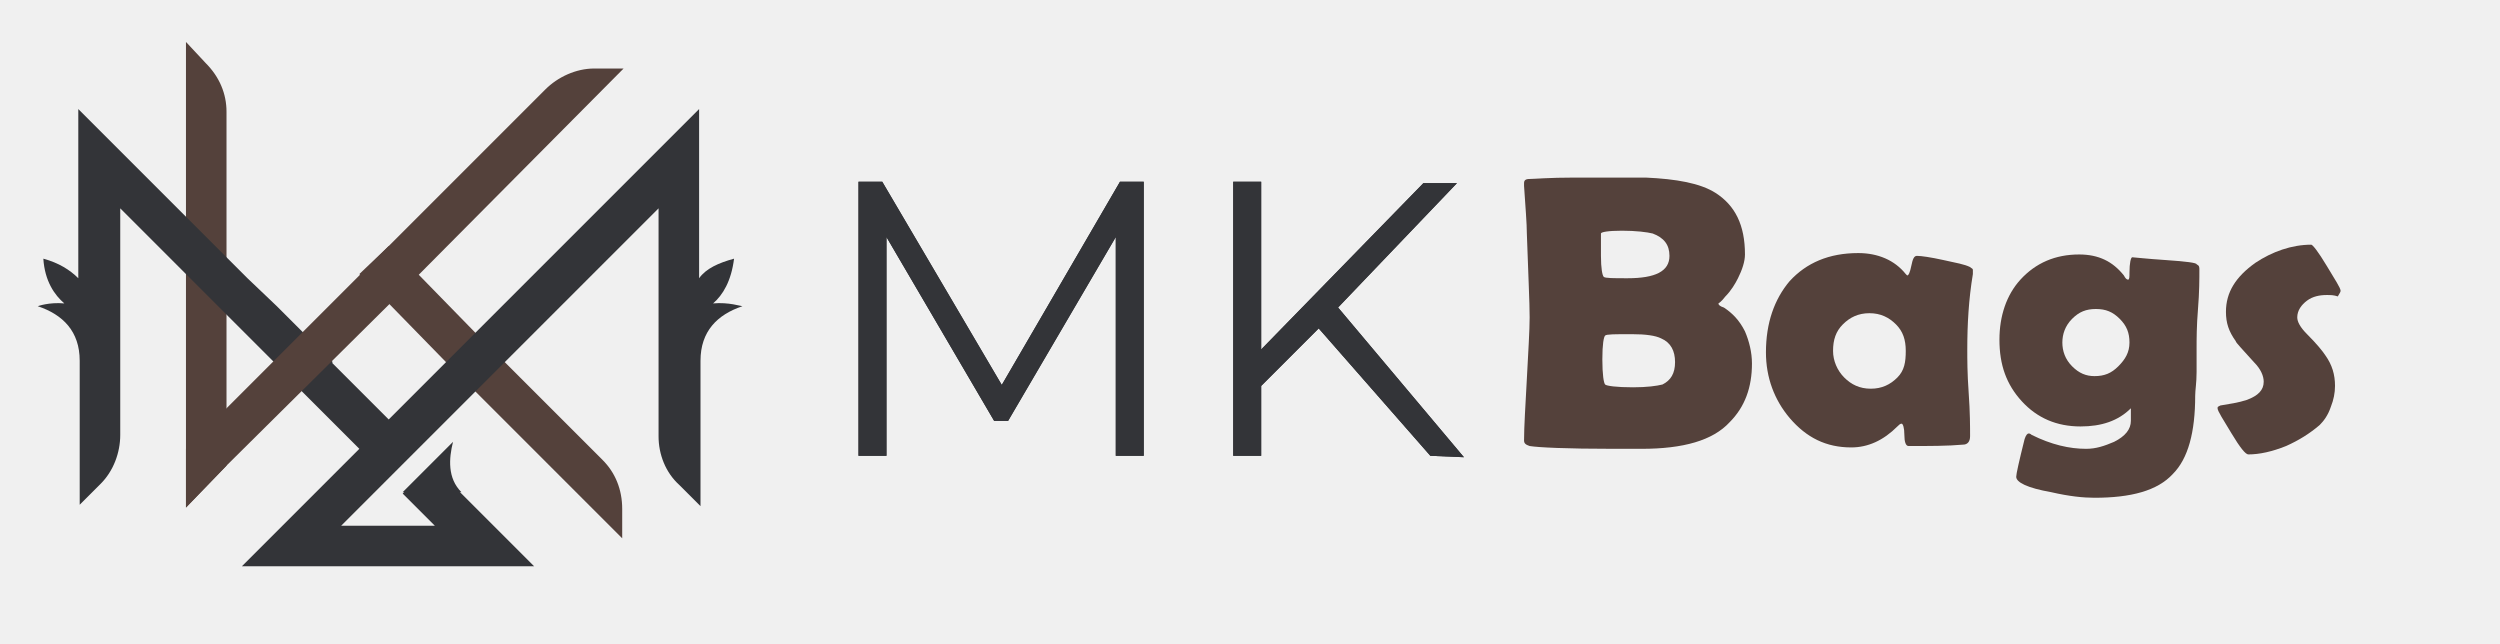
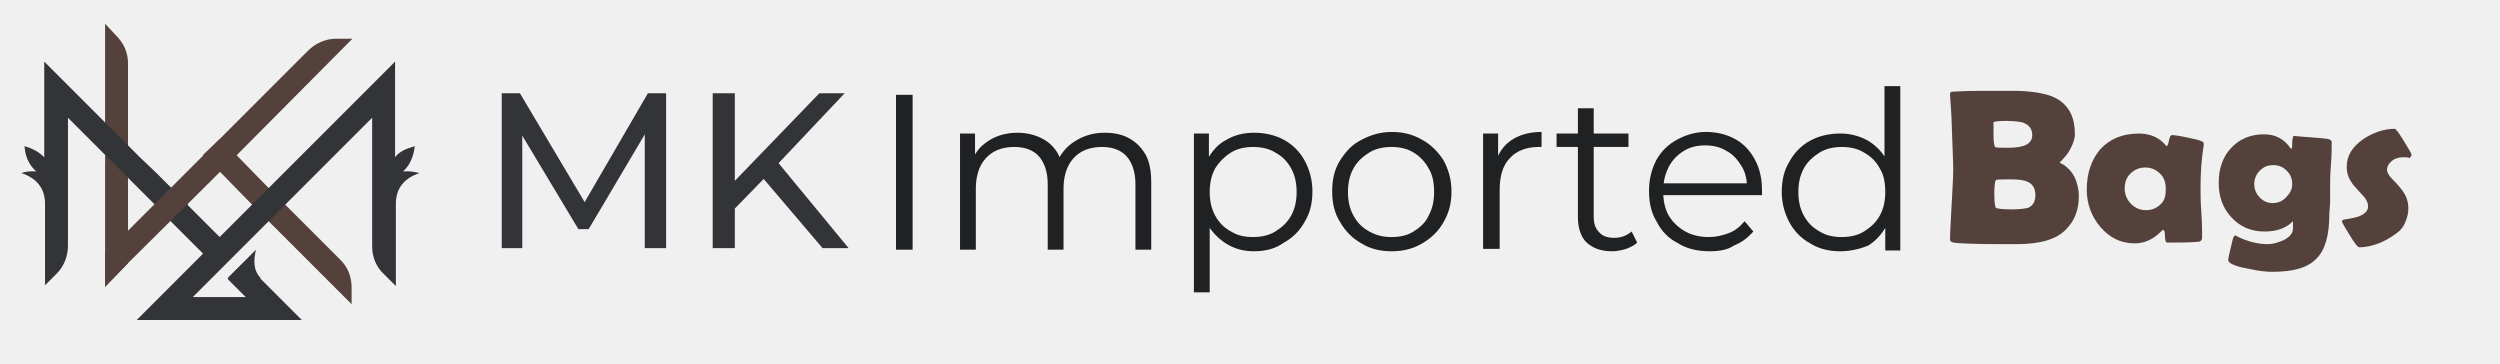
- <svg xmlns="http://www.w3.org/2000/svg" version="1.1" id="Layer_1" x="0px" y="0px" viewBox="0 0 178.8 46" style="enable-background:new 0 0 178.8 46;" xml:space="preserve">
+ <svg xmlns="http://www.w3.org/2000/svg" version="1.1" id="Layer_1" x="0px" y="0px" viewBox="0 0 316.4 46" style="enable-background:new 0 0 316.4 46;" xml:space="preserve">
  <style type="text/css">
	.st0{display:none;}
	.st1{display:inline;}
	.st2{fill:#FFFFFF;}
- 	.st3{fill:#333438;}
- 	.st4{fill:#54413B;}
- 	.st5{fill:#F3F7FF;}
+ 	.st3{fill:#54413B;}
+ 	.st4{fill:#202123;}
+ 	.st5{fill:#333438;}
+ 	.st6{fill:#F3F7FF;}
</style>
  <g id="BACKGROUND">
</g>
  <g id="OBJECTS" class="st0">
    <g class="st1">
      <g>
        <g>
          <polygon class="st2" points="77.4,-25.3 75.3,-23.3 73.2,-25.3 69.1,-29.5 67,-31.5 69.1,-33.6 71.2,-31.5 75.3,-27.4     " />
          <path class="st2" d="M85.8-14.8v2.1L74.3-24.2l0,0l2.1-2.1l0,0l8,8C85.3-17.4,85.8-16.1,85.8-14.8z" />
        </g>
        <path class="st2" d="M57.5-43.2v25.3L54.6-15v-33.2l1.5,1.5C57-45.7,57.5-44.5,57.5-43.2z" />
        <path class="st2" d="M74.3-16h-4.2l2.1-2.1l1.5-1.5C73.4-18.4,73.3-17,74.3-16z" />
        <polygon class="st2" points="69.1,-17.1 68.3,-16.3 68.3,-16.3    " />
        <path class="st2" d="M92.3-29.5c0.7-0.6,1.3-1.6,1.5-3.2c-1.1,0.3-2,0.7-2.5,1.4v-12.1L79.2-31.3l-2.1,2.1l-1.8,1.8l-2.1,2.1     l-4.1,4.1l-5.3-5.3l-2.1,2.1l5.3,5.3l-8.4,8.4h20.9L74.3-16l-2.1-2.1L70.1-16l2.3,2.3h-6.7l2.6-2.6l0.8-0.8l2.1-2.1L73-21     l2.3-2.3l2.1-2.1l1.8-1.8l2.1-2.1l7-7V-20c0,1.3,0.5,2.6,1.5,3.5l1.5,1.5v-10.4c0-2.1,1.2-3.3,3-3.9     C94.3-29.3,93.4-29.6,92.3-29.5z" />
        <path class="st2" d="M61.1-29.2L59-31.3L46.9-43.4v12.1c-0.6-0.6-1.4-1.1-2.5-1.4c0.1,1.6,0.8,2.6,1.5,3.2c-1.1-0.1-2,0.2-2,0.2     c1.8,0.6,3,1.8,3,3.9v10.3l1.5-1.5c0.9-0.9,1.4-2.2,1.4-3.5v-16.2l7.1,7.1l2.1,2.1l3.9,3.9l2.1-2.1L61.1-29.2z" />
        <g>
          <g>
-             <path class="st2" d="M85.9-46.3L71.2-31.5l-2.1,2.1L57.5-17.9L54.6-15v-4.2l2.9-2.9l9.5-9.5l2.1-2.1l11.2-11.1       c0.9-0.9,2.1-1.5,3.5-1.5H85.9z" />
+             <path class="st2" d="M85.9-46.3L71.2-31.5l-2.1,2.1L57.5-17.9L54.6-15v-4.2l2.9-2.9l9.5-9.5l2.1-2.1l11.2-11.1       c0.9-0.9,2.1-1.5,3.5-1.5C83.8-46.3,85.9-46.3,85.9-46.3z" />
          </g>
        </g>
      </g>
    </g>
  </g>
  <g id="Layer_3">
    <g>
      <g>
        <g>
-           <path class="st3" d="M61.4,32.6V13h1.7l9,15.3h-0.9L80.1,13h1.7v19.6h-2V16.1h0.5l-8.2,14h-1l-8.2-14h0.5v16.5H61.4z" />
-           <path class="st3" d="M88.2,32.6V13h2v19.6H88.2z M90,27.8l-0.1-2.5l11.9-12.2h2.4l-8.7,9.1l-1.2,1.3L90,27.8z M102.3,32.6      l-8.5-9.7l1.4-1.5l9.5,11.3L102.3,32.6L102.3,32.6z" />
-         </g>
-         <g>
-           <path class="st3" d="M61.4,32.6V13h1.7l9,15.3h-0.9L80.1,13h1.7v19.6h-2V16.1h0.5l-8.2,14h-1l-8.2-14h0.5v16.5H61.4z" />
-           <path class="st3" d="M88.2,32.6V13h2v19.6H88.2z M90,27.8l-0.1-2.5l11.9-12.2h2.4l-8.7,9.1l-1.2,1.3L90,27.8z M102.3,32.6      l-8.5-9.7l1.4-1.5l9.5,11.3L102.3,32.6L102.3,32.6z" />
+           <g>
+             <path class="st3" d="M263.1,24.8c0,1.7-0.5,3.1-1.6,4.2c-1.2,1.3-3.3,1.9-6.3,1.9c-0.2,0-0.6,0-1,0c-0.4,0-0.8,0-1,0       c-3.4,0-5.4-0.1-6-0.2c-0.3-0.1-0.4-0.2-0.4-0.4c0-1,0.1-2.5,0.2-4.4c0.1-1.9,0.2-3.5,0.2-4.4c0-1.1-0.1-3-0.2-6       c0-0.7-0.1-1.9-0.2-3.4v-0.2c0-0.2,0.1-0.3,0.4-0.3s1.4-0.1,3.2-0.1c2.9,0,4.6,0,5.1,0c2.2,0.1,3.9,0.4,5,1.1       c1.4,0.9,2.1,2.3,2.1,4.4c0,0.5-0.2,1.1-0.5,1.7c-0.2,0.4-0.5,0.9-0.9,1.3c-0.3,0.4-0.5,0.5-0.5,0.5c0,0.1,0.1,0.2,0.4,0.3       c0.6,0.4,1.1,0.9,1.5,1.7C262.9,23.2,263.1,24,263.1,24.8z M257.2,17.1c0-0.8-0.4-1.3-1.2-1.6c-0.4-0.1-1.2-0.2-2.2-0.2       s-1.5,0.1-1.5,0.2c0,0.2,0,0.4,0,0.8c0,0.4,0,0.6,0,0.8c0,0.9,0.1,1.4,0.2,1.5c0.1,0.1,0.7,0.1,1.7,0.1       C256.2,18.7,257.2,18.2,257.2,17.1z M257.6,24.7c0-0.8-0.3-1.4-1-1.7c-0.4-0.2-1.1-0.3-2.1-0.3c-1.2,0-1.8,0-1.9,0.1       c-0.1,0.1-0.2,0.6-0.2,1.7s0.1,1.7,0.2,1.8c0.1,0.1,0.8,0.2,2,0.2c1,0,1.7-0.1,2.1-0.2C257.3,26,257.6,25.5,257.6,24.7z" />
+             <path class="st3" d="M278.5,23.8c0,0.7,0,1.7,0.1,3.1s0.1,2.4,0.1,3.1c0,0.4-0.2,0.6-0.5,0.6c-1.1,0.1-2.4,0.1-3.9,0.1       c-0.2,0-0.3-0.3-0.3-0.8s-0.1-0.8-0.2-0.8c-0.1,0-0.2,0.1-0.3,0.2c-1,1-2.1,1.5-3.3,1.5c-1.8,0-3.2-0.7-4.4-2.1       c-1.1-1.3-1.7-2.9-1.7-4.7c0-2.1,0.6-3.8,1.7-5.1c1.2-1.3,2.8-2,4.9-2c1.4,0,2.6,0.5,3.4,1.5l0.1,0.1c0.1,0,0.2-0.2,0.3-0.7       s0.2-0.7,0.4-0.7c0.3,0,1,0.1,1.9,0.3c0.9,0.2,1.5,0.3,1.9,0.5c0.1,0.1,0.2,0.1,0.2,0.2c0,0,0,0.1,0,0.3       C278.6,20.2,278.5,22,278.5,23.8z M274.1,23.9c0-0.8-0.2-1.4-0.7-1.9s-1.1-0.8-1.9-0.8s-1.4,0.3-1.9,0.8s-0.7,1.1-0.7,1.9       c0,0.7,0.3,1.4,0.8,1.9s1.1,0.8,1.9,0.8c0.8,0,1.4-0.3,1.9-0.8S274.1,24.7,274.1,23.9z" />
+             <path class="st3" d="M294.8,27.1c0,2.6-0.5,4.5-1.6,5.6c-1.1,1.2-3,1.7-5.6,1.7c-0.8,0-1.8-0.1-3.1-0.4       c-1.7-0.3-2.5-0.7-2.5-1.1c0-0.2,0.2-1.1,0.6-2.7c0.1-0.3,0.2-0.4,0.3-0.4c0,0,0.1,0,0.2,0.1c1.4,0.7,2.7,1,3.9,1       c0.7,0,1.3-0.2,2-0.5c0.8-0.4,1.2-0.9,1.2-1.5V28c-0.9,0.9-2.1,1.3-3.6,1.3c-1.7,0-3.1-0.6-4.2-1.8c-1.1-1.2-1.6-2.6-1.6-4.4       c0-1.7,0.5-3.2,1.5-4.3c1.1-1.2,2.5-1.8,4.2-1.8c1.4,0,2.4,0.5,3.2,1.5c0.1,0.2,0.2,0.3,0.3,0.3s0.1-0.2,0.1-0.5       c0-0.7,0.1-1.1,0.2-1.1c0.1,0,0.9,0.1,2.4,0.2s2.2,0.2,2.2,0.3c0.2,0.1,0.2,0.2,0.2,0.4c0,0.6,0,1.6-0.1,2.8s-0.1,2.2-0.1,2.8       c0,0.4,0,0.9,0,1.7S294.8,26.7,294.8,27.1z M290.1,23.3c0-0.7-0.2-1.2-0.7-1.7s-1-0.7-1.7-0.7c-0.7,0-1.2,0.2-1.7,0.7       s-0.7,1.1-0.7,1.7s0.2,1.2,0.7,1.7s1,0.7,1.6,0.7c0.7,0,1.2-0.2,1.7-0.7S290.1,24,290.1,23.3z" />
+             <path class="st3" d="M305.2,19.6c0,0.1-0.1,0.2-0.2,0.4c-0.3-0.1-0.5-0.1-0.8-0.1c-0.5,0-1,0.1-1.4,0.4s-0.7,0.7-0.7,1.2       c0,0.3,0.2,0.7,0.7,1.2c0.7,0.7,1.1,1.2,1.3,1.5c0.5,0.7,0.7,1.4,0.7,2.2c0,0.5-0.1,1-0.3,1.5c-0.2,0.6-0.5,1-0.8,1.3       c-0.7,0.6-1.5,1.1-2.4,1.5c-1,0.4-1.9,0.6-2.7,0.6c-0.2,0-0.6-0.5-1.2-1.5c-0.6-1-1-1.6-1-1.8c0-0.1,0-0.1,0.2-0.2       c0.6-0.1,1.3-0.2,1.9-0.4c0.8-0.3,1.2-0.7,1.2-1.3c0-0.4-0.2-0.9-0.7-1.4c-0.8-0.9-1.3-1.4-1.3-1.5c-0.5-0.7-0.7-1.3-0.7-2.1       c0-1.4,0.7-2.5,2.1-3.5c1.2-0.8,2.6-1.3,4-1.3c0.1,0,0.5,0.5,1.1,1.5S305.2,19.4,305.2,19.6z" />
+           </g>
        </g>
      </g>
      <g>
-         <g>
-           <g>
-             <path class="st4" d="M125.3,26c0,1.7-0.5,3.1-1.6,4.2c-1.2,1.3-3.3,1.9-6.3,1.9c-0.2,0-0.6,0-1,0s-0.8,0-1,0       c-3.4,0-5.4-0.1-6-0.2c-0.3-0.1-0.4-0.2-0.4-0.4c0-1,0.1-2.5,0.2-4.4s0.2-3.5,0.2-4.4c0-1.1-0.1-3-0.2-6c0-0.7-0.1-1.9-0.2-3.4       v-0.2c0-0.2,0.1-0.3,0.4-0.3s1.4-0.1,3.2-0.1c2.9,0,4.6,0,5.1,0c2.2,0.1,3.9,0.4,5,1.1c1.4,0.9,2.1,2.3,2.1,4.4       c0,0.5-0.2,1.1-0.5,1.7c-0.2,0.4-0.5,0.9-0.9,1.3c-0.3,0.4-0.5,0.5-0.5,0.5c0,0.1,0.1,0.2,0.4,0.3c0.6,0.4,1.1,0.9,1.5,1.7       C125.1,24.4,125.3,25.2,125.3,26z M119.4,18.3c0-0.8-0.4-1.3-1.2-1.6c-0.4-0.1-1.2-0.2-2.2-0.2s-1.5,0.1-1.5,0.2       c0,0.2,0,0.4,0,0.8s0,0.6,0,0.8c0,0.9,0.1,1.4,0.2,1.5s0.7,0.1,1.7,0.1C118.4,19.9,119.4,19.4,119.4,18.3z M119.8,25.9       c0-0.8-0.3-1.4-1-1.7c-0.4-0.2-1.1-0.3-2.1-0.3c-1.2,0-1.8,0-1.9,0.1s-0.2,0.6-0.2,1.7s0.1,1.7,0.2,1.8s0.8,0.2,2,0.2       c1,0,1.7-0.1,2.1-0.2C119.5,27.2,119.8,26.7,119.8,25.9z" />
-             <path class="st4" d="M140.7,25c0,0.7,0,1.7,0.1,3.1s0.1,2.4,0.1,3.1c0,0.4-0.2,0.6-0.5,0.6c-1.1,0.1-2.4,0.1-3.9,0.1       c-0.2,0-0.3-0.3-0.3-0.8s-0.1-0.8-0.2-0.8c-0.1,0-0.2,0.1-0.3,0.2c-1,1-2.1,1.5-3.3,1.5c-1.8,0-3.2-0.7-4.4-2.1       c-1.1-1.3-1.7-2.9-1.7-4.7c0-2.1,0.6-3.8,1.7-5.1c1.2-1.3,2.8-2,4.9-2c1.4,0,2.6,0.5,3.4,1.5l0.1,0.1c0.1,0,0.2-0.2,0.3-0.7       s0.2-0.7,0.4-0.7c0.3,0,1,0.1,1.9,0.3c0.9,0.2,1.5,0.3,1.9,0.5c0.1,0.1,0.2,0.1,0.2,0.2c0,0,0,0.1,0,0.3       C140.8,21.4,140.7,23.2,140.7,25z M136.3,25.1c0-0.8-0.2-1.4-0.7-1.9s-1.1-0.8-1.9-0.8s-1.4,0.3-1.9,0.8s-0.7,1.1-0.7,1.9       c0,0.7,0.3,1.4,0.8,1.9s1.1,0.8,1.9,0.8c0.8,0,1.4-0.3,1.9-0.8S136.3,25.9,136.3,25.1z" />
-             <path class="st4" d="M157,28.3c0,2.6-0.5,4.5-1.6,5.6c-1.1,1.2-3,1.7-5.6,1.7c-0.8,0-1.8-0.1-3.1-0.4c-1.7-0.3-2.5-0.7-2.5-1.1       c0-0.2,0.2-1.1,0.6-2.7c0.1-0.3,0.2-0.4,0.3-0.4c0,0,0.1,0,0.2,0.1c1.4,0.7,2.7,1,3.9,1c0.7,0,1.3-0.2,2-0.5       c0.8-0.4,1.2-0.9,1.2-1.5v-0.9c-0.9,0.9-2.1,1.3-3.6,1.3c-1.7,0-3.1-0.6-4.2-1.8c-1.1-1.2-1.6-2.6-1.6-4.4       c0-1.7,0.5-3.2,1.5-4.3c1.1-1.2,2.5-1.8,4.2-1.8c1.4,0,2.4,0.5,3.2,1.5c0.1,0.2,0.2,0.3,0.3,0.3s0.1-0.2,0.1-0.5       c0-0.7,0.1-1.1,0.2-1.1c0.1,0,0.9,0.1,2.4,0.2s2.2,0.2,2.2,0.3c0.2,0.1,0.2,0.2,0.2,0.4c0,0.6,0,1.6-0.1,2.8s-0.1,2.2-0.1,2.8       c0,0.4,0,0.9,0,1.7S157,27.9,157,28.3z M152.3,24.5c0-0.7-0.2-1.2-0.7-1.7s-1-0.7-1.7-0.7s-1.2,0.2-1.7,0.7s-0.7,1.1-0.7,1.7       s0.2,1.2,0.7,1.7s1,0.7,1.6,0.7c0.7,0,1.2-0.2,1.7-0.7S152.3,25.2,152.3,24.5z" />
-             <path class="st4" d="M167.4,20.8c0,0.1-0.1,0.2-0.2,0.4c-0.3-0.1-0.5-0.1-0.8-0.1c-0.5,0-1,0.1-1.4,0.4s-0.7,0.7-0.7,1.2       c0,0.3,0.2,0.7,0.7,1.2c0.7,0.7,1.1,1.2,1.3,1.5c0.5,0.7,0.7,1.4,0.7,2.2c0,0.5-0.1,1-0.3,1.5c-0.2,0.6-0.5,1-0.8,1.3       c-0.7,0.6-1.5,1.1-2.4,1.5c-1,0.4-1.9,0.6-2.7,0.6c-0.2,0-0.6-0.5-1.2-1.5s-1-1.6-1-1.8c0-0.1,0-0.1,0.2-0.2       c0.6-0.1,1.3-0.2,1.9-0.4c0.8-0.3,1.2-0.7,1.2-1.3c0-0.4-0.2-0.9-0.7-1.4c-0.8-0.9-1.3-1.4-1.3-1.5c-0.5-0.7-0.7-1.3-0.7-2.1       c0-1.4,0.7-2.5,2.1-3.5c1.2-0.8,2.6-1.3,4-1.3c0.1,0,0.5,0.5,1.1,1.5S167.4,20.6,167.4,20.8z" />
-           </g>
-         </g>
+         <path class="st4" d="M113.4,31.6V12h2.1v19.6H113.4z" />
+         <path class="st4" d="M139.8,16.8c1.2,0,2.2,0.2,3.1,0.7s1.6,1.2,2.1,2.1c0.5,0.9,0.7,2.1,0.7,3.5v8.5h-2v-8.3     c0-1.5-0.4-2.7-1.1-3.5c-0.7-0.8-1.8-1.2-3.1-1.2c-1,0-1.9,0.2-2.6,0.6c-0.7,0.4-1.3,1-1.7,1.8c-0.4,0.8-0.6,1.8-0.6,2.9v7.7h-2     v-8.3c0-1.5-0.4-2.7-1.1-3.5c-0.7-0.8-1.8-1.2-3.1-1.2c-1,0-1.9,0.2-2.6,0.6c-0.7,0.4-1.3,1-1.7,1.8c-0.4,0.8-0.6,1.8-0.6,2.9     v7.7h-2V16.9h1.9v4l-0.3-0.7c0.4-1.1,1.2-1.9,2.2-2.5c1-0.6,2.2-0.9,3.5-0.9c1.4,0,2.7,0.4,3.7,1.1c1,0.7,1.7,1.8,2,3.2l-0.8-0.3     c0.4-1.2,1.2-2.2,2.3-2.9S138.3,16.8,139.8,16.8z" />
+         <path class="st4" d="M151.1,37.1V16.9h1.9v4.4l-0.2,2.9l0.3,3v9.8H151.1z M158.7,31.8c-1.3,0-2.4-0.3-3.4-0.9s-1.8-1.4-2.5-2.5     s-0.9-2.5-0.9-4.1c0-1.6,0.3-3,0.9-4.1c0.6-1.1,1.4-2,2.4-2.5c1-0.6,2.2-0.9,3.5-0.9c1.4,0,2.7,0.3,3.8,0.9s2,1.5,2.6,2.6     c0.6,1.1,1,2.4,1,3.9c0,1.5-0.3,2.8-1,3.9c-0.6,1.1-1.5,2-2.6,2.6C161.4,31.5,160.1,31.8,158.7,31.8z M158.6,30     c1,0,2-0.2,2.8-0.7c0.8-0.5,1.5-1.1,2-2c0.5-0.9,0.7-1.9,0.7-3c0-1.1-0.2-2.1-0.7-3c-0.5-0.9-1.1-1.5-2-2     c-0.8-0.5-1.8-0.7-2.8-0.7c-1,0-2,0.2-2.8,0.7c-0.8,0.5-1.5,1.2-2,2c-0.5,0.9-0.7,1.9-0.7,3c0,1.1,0.2,2.1,0.7,3     c0.5,0.9,1.1,1.5,2,2C156.6,29.8,157.5,30,158.6,30z" />
+         <path class="st4" d="M176.1,31.8c-1.4,0-2.7-0.3-3.8-1c-1.1-0.6-2-1.5-2.7-2.7c-0.7-1.1-1-2.4-1-3.9c0-1.5,0.3-2.8,1-3.9     c0.7-1.1,1.5-2,2.7-2.6c1.1-0.6,2.4-1,3.8-1c1.5,0,2.7,0.3,3.9,1c1.1,0.6,2,1.5,2.7,2.6c0.6,1.1,1,2.4,1,3.9c0,1.5-0.3,2.7-1,3.9     c-0.6,1.1-1.5,2-2.7,2.7C178.8,31.5,177.6,31.8,176.1,31.8z M176.1,30c1.1,0,2-0.2,2.8-0.7c0.8-0.5,1.5-1.1,1.9-2     c0.5-0.9,0.7-1.9,0.7-3c0-1.2-0.2-2.2-0.7-3c-0.5-0.9-1.1-1.5-1.9-2s-1.8-0.7-2.8-0.7c-1,0-2,0.2-2.8,0.7c-0.8,0.5-1.5,1.1-2,2     c-0.5,0.9-0.7,1.9-0.7,3c0,1.1,0.2,2.1,0.7,3c0.5,0.9,1.1,1.5,2,2C174.2,29.8,175.1,30,176.1,30z" />
+         <path class="st4" d="M187.7,31.6V16.9h1.9v4l-0.2-0.7c0.4-1.1,1.1-2,2.1-2.6s2.2-0.9,3.6-0.9v1.9c-0.1,0-0.1,0-0.2,0     c-0.1,0-0.2,0-0.2,0c-1.5,0-2.8,0.5-3.6,1.4c-0.9,0.9-1.3,2.3-1.3,4v7.5H187.7z" />
+         <path class="st4" d="M197,18.6v-1.7h9.1v1.7H197z M204,31.8c-1.4,0-2.4-0.4-3.2-1.1c-0.7-0.7-1.1-1.8-1.1-3.2V13.7h2v13.7     c0,0.9,0.2,1.5,0.7,2c0.4,0.5,1.1,0.7,1.9,0.7c0.9,0,1.6-0.3,2.2-0.8l0.7,1.4c-0.4,0.4-0.9,0.6-1.4,0.8     C205.1,31.7,204.6,31.8,204,31.8z" />
+         <path class="st4" d="M216.4,31.8c-1.5,0-2.9-0.3-4-1c-1.2-0.6-2.1-1.5-2.7-2.7c-0.7-1.1-1-2.4-1-3.9c0-1.5,0.3-2.7,0.9-3.9     c0.6-1.1,1.5-2,2.6-2.6s2.3-1,3.7-1c1.4,0,2.6,0.3,3.7,0.9s1.9,1.5,2.5,2.6c0.6,1.1,0.9,2.4,0.9,3.9c0,0.1,0,0.2,0,0.3     c0,0.1,0,0.2,0,0.3h-12.8v-1.5h11.7l-0.8,0.6c0-1.1-0.2-2-0.7-2.8c-0.5-0.8-1.1-1.5-1.9-1.9c-0.8-0.5-1.7-0.7-2.7-0.7     c-1,0-1.9,0.2-2.7,0.7c-0.8,0.5-1.4,1.1-1.9,2c-0.4,0.8-0.7,1.8-0.7,2.9v0.3c0,1.1,0.2,2.1,0.7,3c0.5,0.8,1.2,1.5,2.1,2     c0.9,0.5,1.9,0.7,3,0.7c0.9,0,1.7-0.2,2.5-0.5c0.8-0.3,1.4-0.8,2-1.5l1.1,1.3c-0.7,0.8-1.5,1.4-2.5,1.8     C218.7,31.6,217.6,31.8,216.4,31.8z" />
+         <path class="st4" d="M232.9,31.8c-1.4,0-2.7-0.3-3.8-1c-1.1-0.6-2-1.5-2.6-2.6c-0.6-1.1-1-2.4-1-3.9c0-1.5,0.3-2.8,1-3.9     c0.6-1.1,1.5-2,2.6-2.6c1.1-0.6,2.4-0.9,3.8-0.9c1.3,0,2.4,0.3,3.5,0.9c1,0.6,1.8,1.4,2.4,2.5c0.6,1.1,0.9,2.5,0.9,4.1     c0,1.6-0.3,2.9-0.9,4.1c-0.6,1.1-1.4,2-2.4,2.6C235.4,31.5,234.2,31.8,232.9,31.8z M233.1,30c1,0,2-0.2,2.8-0.7     c0.8-0.5,1.5-1.1,2-2c0.5-0.9,0.7-1.9,0.7-3c0-1.2-0.2-2.2-0.7-3c-0.5-0.9-1.1-1.5-2-2c-0.8-0.5-1.8-0.7-2.8-0.7     c-1,0-2,0.2-2.8,0.7c-0.8,0.5-1.5,1.1-2,2c-0.5,0.9-0.7,1.9-0.7,3c0,1.1,0.2,2.1,0.7,3c0.5,0.9,1.1,1.5,2,2     C231.1,29.8,232,30,233.1,30z M238.6,31.6v-4.4l0.2-3l-0.3-3V10.9h2v20.8H238.6z" />
+       </g>
+       <g>
+         <path class="st5" d="M63.5,31.4V11.8h2.3l8.8,14.8h-1.2L82,11.8h2.3l0,19.6h-2.7l0-15.4h0.6l-7.7,13h-1.3l-7.8-13h0.7v15.4H63.5z     " />
+         <path class="st5" d="M90.2,31.4V11.8H93v19.6H90.2z M92.7,26.7l-0.1-3.4l11.1-11.5h3.2l-8.6,9.1l-1.6,1.7L92.7,26.7z M104.1,31.4     l-8-9.4L98,20l9.4,11.4H104.1z" />
      </g>
    </g>
  </g>
  <g id="Layer_4">
</g>
  <g id="OBJECTS_00000119818884125627289590000009954910996336764811_">
    <g>
      <g>
        <g>
-           <polygon class="st4" points="36.1,25.9 34,27.9 31.9,25.9 27.8,21.7 25.7,19.6 27.8,17.6 29.9,19.6 34,23.8     " />
-           <path class="st4" d="M44.5,36.4v2.1L33,27l0,0l2.1-2.1l0,0l8,8C44,33.8,44.5,35,44.5,36.4z" />
+           <polygon class="st3" points="36.1,25.9 34,27.9 31.9,25.9 27.8,21.7 25.7,19.6 27.8,17.6 29.9,19.6 34,23.8     " />
+           <path class="st3" d="M44.5,36.4v2.1L33,27l0,0l2.1-2.1l0,0l8,8C44,33.8,44.5,35,44.5,36.4z" />
        </g>
-         <path class="st4" d="M16.2,8v25.3l-2.9,3V3l1.4,1.5C15.7,5.5,16.2,6.7,16.2,8z" />
-         <path class="st3" d="M33,35.2h-4.2l2.1-2.1l1.5-1.5C32.1,32.8,32,34.2,33,35.2z" />
-         <polygon class="st5" points="27.8,34.1 27,34.9 27,34.9    " />
-         <path class="st3" d="M51,21.7c0.7-0.6,1.3-1.6,1.5-3.2c-1.1,0.3-2,0.7-2.5,1.4V7.8L37.9,19.9L35.8,22L34,23.8l-2.1,2.1L27.8,30     l-5.3-5.3l-2.1,2.1l5.3,5.3l-8.4,8.4h20.9L33,35.3l-2.1-2.1l-2.1,2.1l2.3,2.3h-6.7L27,35l0.8-0.8l2.1-2.1l1.8-1.8L34,28l2.1-2.1     l1.8-1.8L40,22l7.1-7.1v16.3c0,1.3,0.5,2.6,1.5,3.5l1.5,1.5V25.8c0-2.1,1.2-3.3,3-3.9C53,21.9,52.1,21.6,51,21.7z" />
-         <path class="st3" d="M19.8,21.9l-2.1-2L5.6,7.8v12.1c-0.6-0.6-1.4-1.1-2.5-1.4c0.1,1.6,0.8,2.6,1.5,3.2c-1.1-0.1-1.9,0.2-1.9,0.2     c1.8,0.6,3,1.8,3,3.9v10.3l1.5-1.5c0.9-0.9,1.4-2.2,1.4-3.5V14.9l7.1,7.1l2.1,2.1l3.9,3.9l2.1-2.1L19.8,21.9z" />
+         <path class="st3" d="M16.2,8v25.3l-2.9,3V3l1.4,1.5C15.7,5.5,16.2,6.7,16.2,8z" />
+         <path class="st5" d="M33,35.2h-4.2l2.1-2.1l1.5-1.5C32.1,32.8,32,34.2,33,35.2z" />
+         <polygon class="st6" points="27.8,34.1 27,34.9 27,34.9    " />
+         <path class="st5" d="M51,21.7c0.7-0.6,1.3-1.6,1.5-3.2c-1.1,0.3-2,0.7-2.5,1.4V7.8L37.9,19.9L35.8,22L34,23.8l-2.1,2.1L27.8,30     l-5.3-5.3l-2.1,2.1l5.3,5.3l-8.4,8.4h20.9L33,35.3l-2.1-2.1l-2.1,2.1l2.3,2.3h-6.7L27,35l0.8-0.8l2.1-2.1l1.8-1.8L34,28l2.1-2.1     l1.8-1.8L40,22l7.1-7.1v16.3c0,1.3,0.5,2.6,1.5,3.5l1.5,1.5V25.8c0-2.1,1.2-3.3,3-3.9C53,21.9,52.1,21.6,51,21.7z" />
+         <path class="st5" d="M19.8,21.9l-2.1-2L5.6,7.8v12.1c-0.6-0.6-1.4-1.1-2.5-1.4c0.1,1.6,0.8,2.6,1.5,3.2c-1.1-0.1-1.9,0.2-1.9,0.2     c1.8,0.6,3,1.8,3,3.9v10.3l1.5-1.5c0.9-0.9,1.4-2.2,1.4-3.5V14.9l7.1,7.1l2.1,2.1l3.9,3.9l2.1-2.1L19.8,21.9z" />
        <g>
          <g>
-             <path class="st4" d="M44.6,4.9L29.9,19.7l-2.1,2.1L16.2,33.3l-2.9,3v-4.2l2.9-2.9l9.5-9.5l2.1-2.1L39,6.4       c0.9-0.9,2.2-1.5,3.5-1.5C42.5,4.9,44.6,4.9,44.6,4.9z" />
+             <path class="st3" d="M44.6,4.9L29.9,19.7l-2.1,2.1L16.2,33.3l-2.9,3v-4.2l2.9-2.9l9.5-9.5l2.1-2.1L39,6.4       c0.9-0.9,2.2-1.5,3.5-1.5H44.6z" />
          </g>
        </g>
      </g>
    </g>
  </g>
  <g id="Layer_4_00000071533722622496134810000010155469452861807530_">
</g>
</svg>
